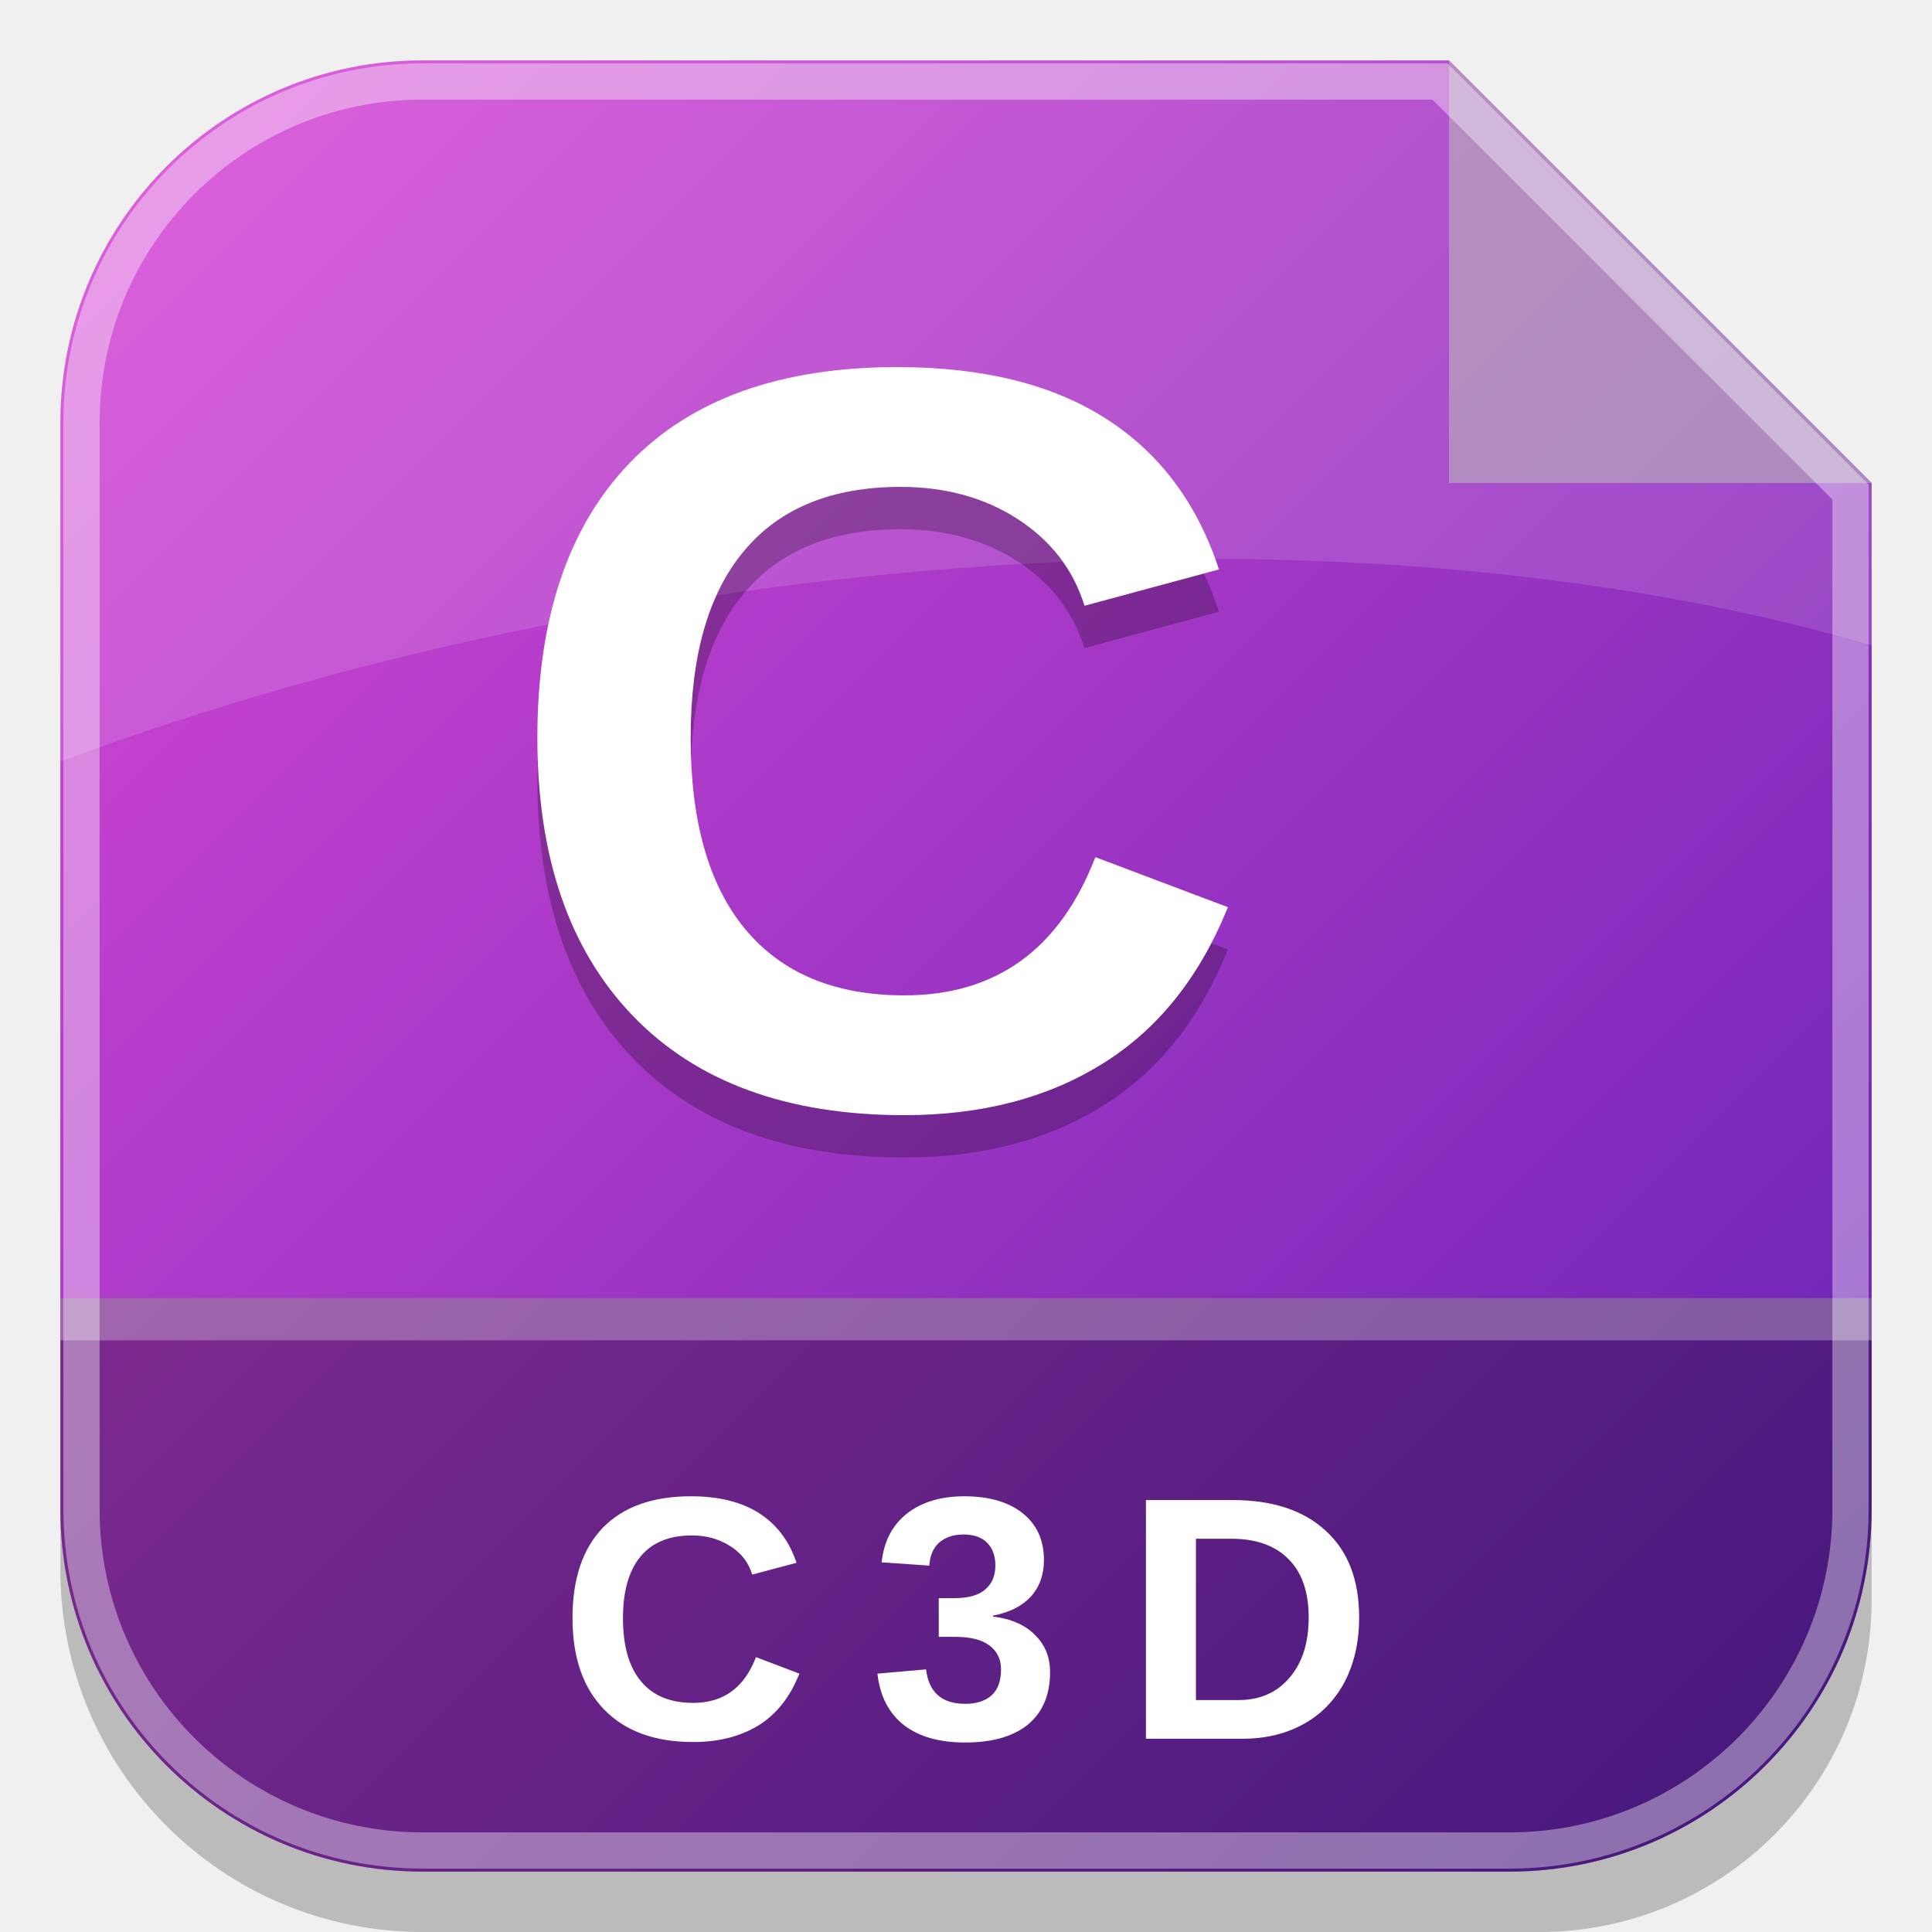
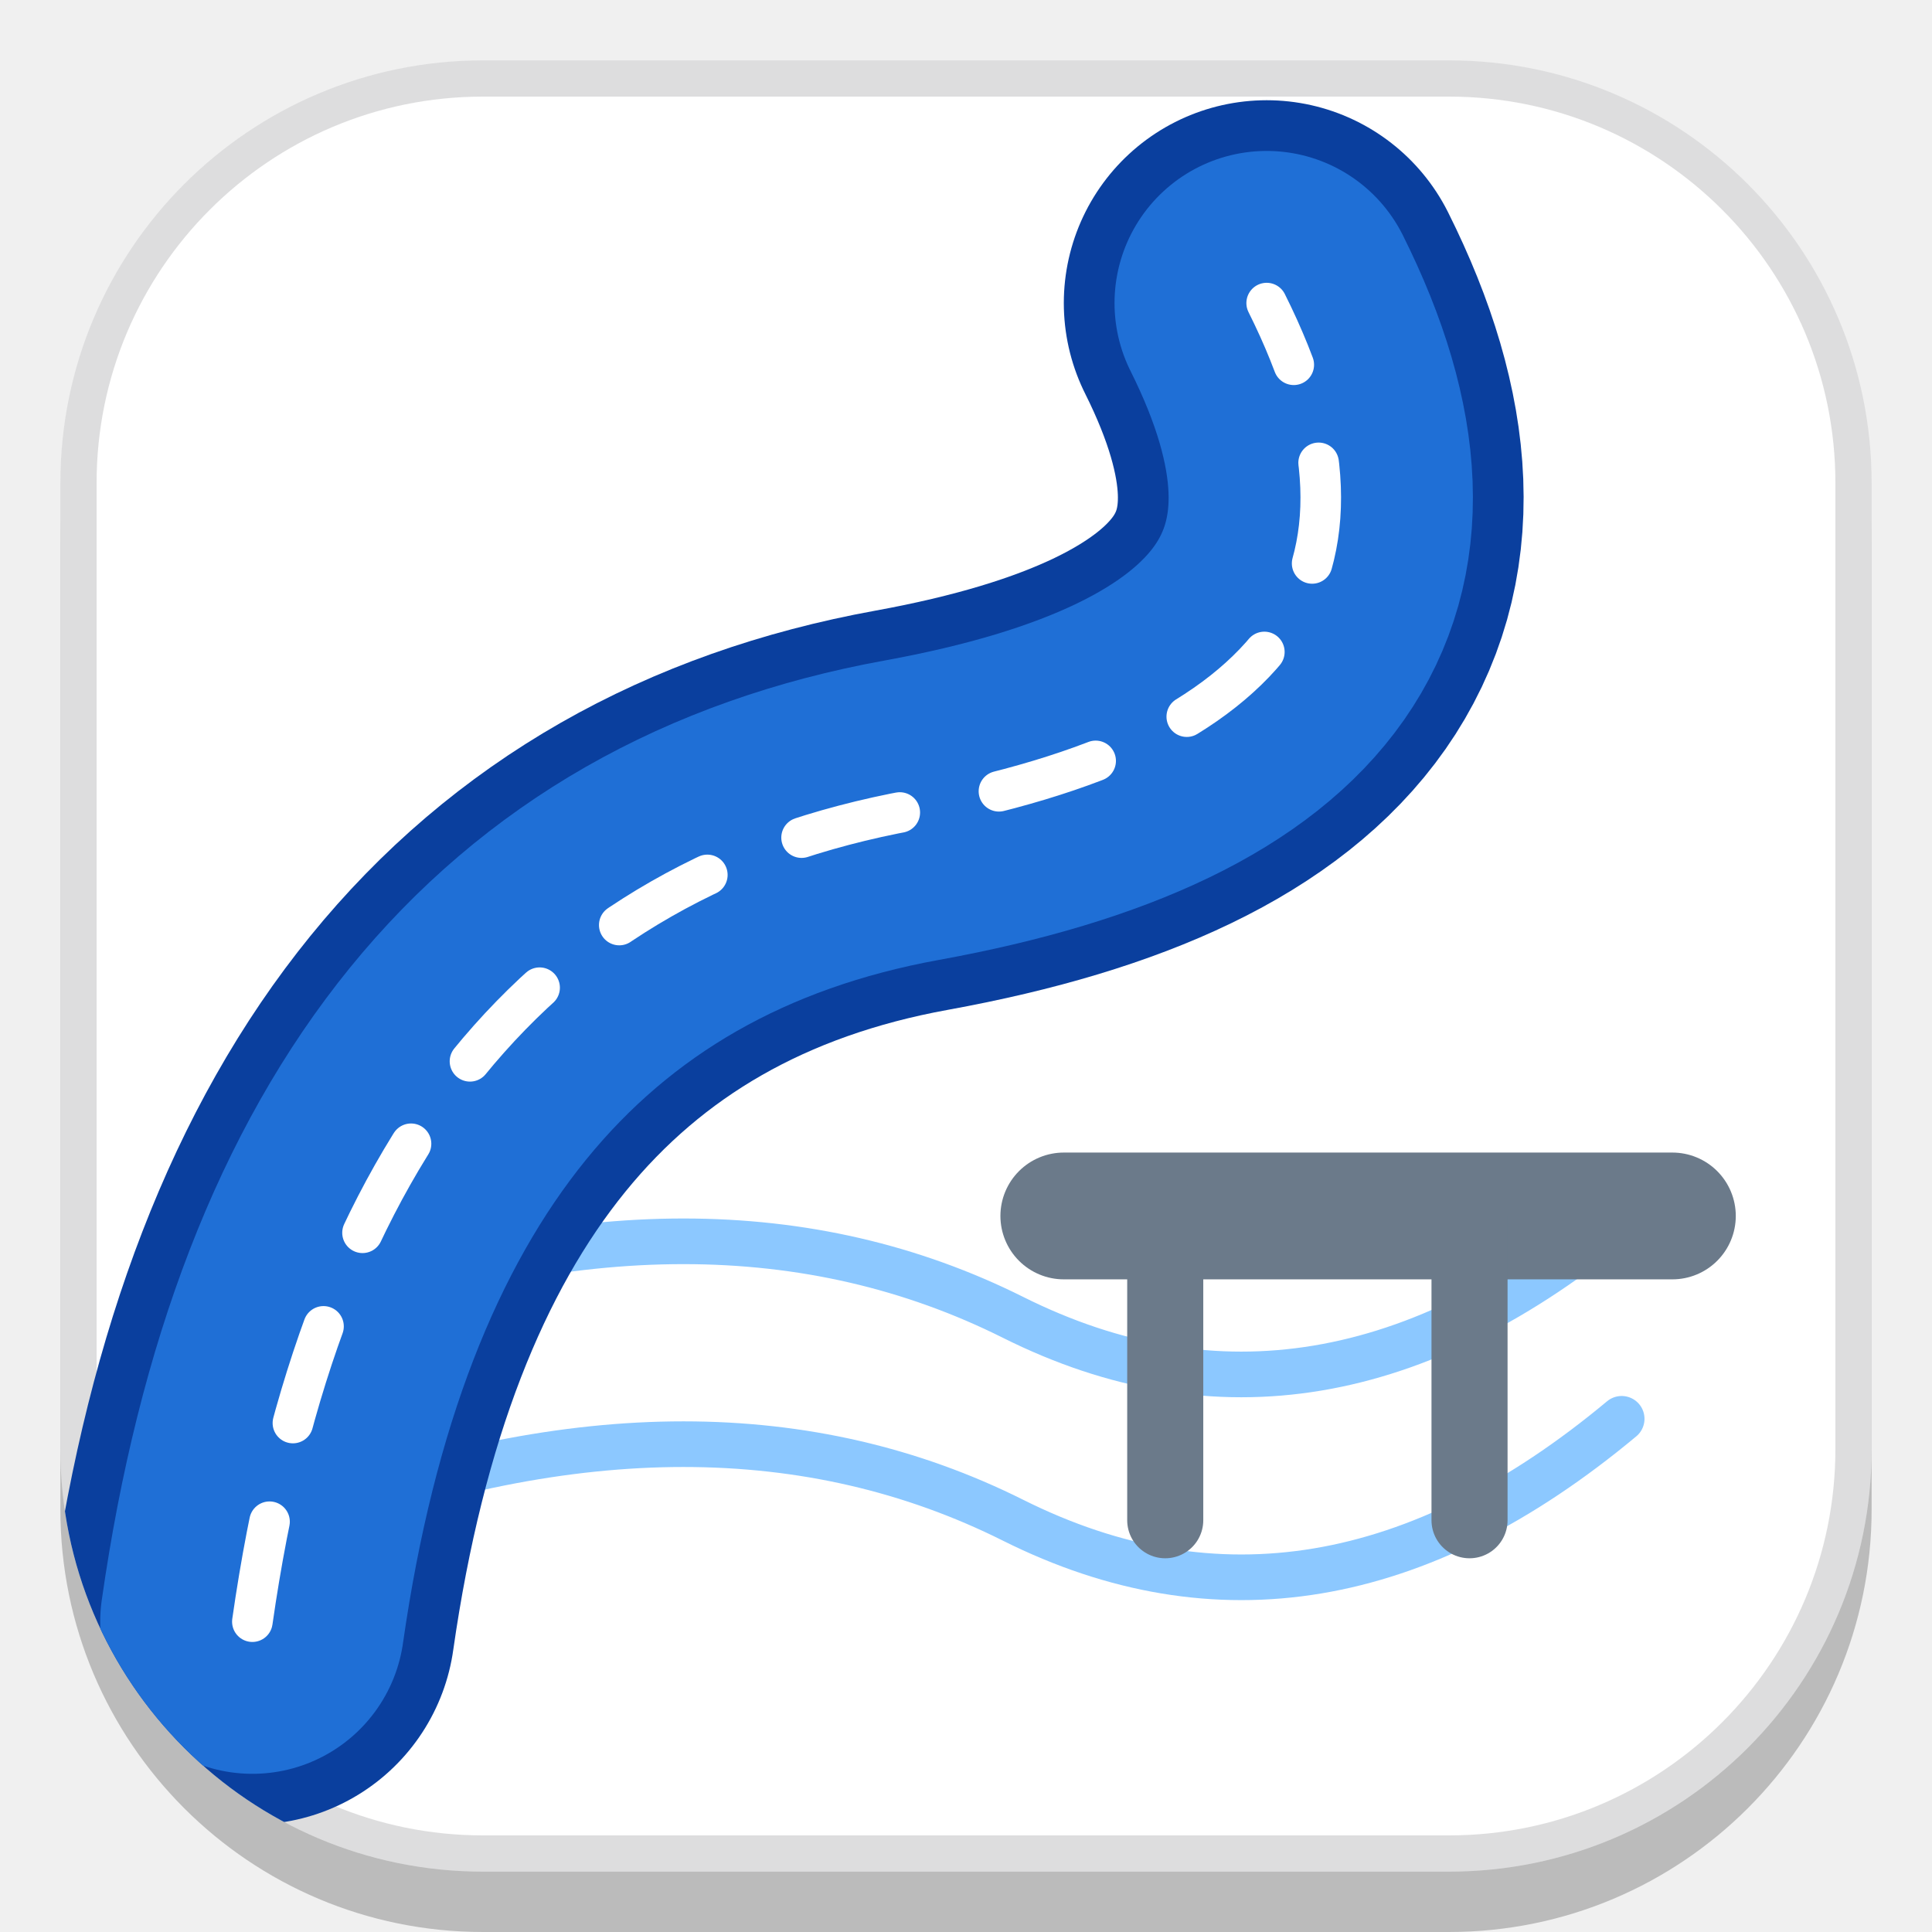
- <svg xmlns="http://www.w3.org/2000/svg" viewBox="0 0 64 64" width="64" height="64" role="img" aria-label="C3D">
+ <svg xmlns="http://www.w3.org/2000/svg" viewBox="0 0 64 64" width="64" height="64" role="img" aria-label="Civil 3D">
  <defs>
-     <linearGradient id="g" x1="0" y1="0" x2="1" y2="1">
-       <stop offset="0" stop-color="#E04BD8" />
-       <stop offset="1" stop-color="#5B1FB0" />
-     </linearGradient>
    <clipPath id="t">
-       <path d="M14 2H48L62 16V50A12 12 0 0 1 50 62H14A12 12 0 0 1 2 50V14A12 12 0 0 1 14 2Z" />
+       <rect x="2" y="2" width="60" height="60" rx="14" />
    </clipPath>
  </defs>
-   <path d="M14 5H48L62 19V53A11 11 0 0 1 51 64H14A12 12 0 0 1 2 52V17A12 12 0 0 1 14 5Z" fill="#000" opacity=".22" />
+   <rect x="2" y="4" width="60" height="60" rx="14" fill="#000" opacity=".22" />
+   <rect x="2" y="2" width="60" height="60" rx="14" fill="#fff" />
+   <rect x="2.6" y="2.6" width="58.8" height="58.8" rx="13.4" fill="none" stroke="#0A0E13" stroke-opacity=".14" stroke-width="1.2" />
  <g clip-path="url(#t)">
-     <rect width="64" height="64" fill="url(#g)" />
-     <rect y="43" width="64" height="21" fill="#000" opacity=".30" />
-     <rect y="43" width="64" height="1.4" fill="#fff" opacity=".28" />
-     <path d="M0 0H64V22C46 16 20 18 0 26Z" fill="#fff" opacity=".13" />
-     <path d="M48 2V16H62Z" fill="#000" opacity=".28" />
-     <path d="M48 2 62 16H48Z" fill="#fff" opacity=".42" />
+     <g transform="translate(5 5) scale(.84)">
+       <path d="M6 46Q22 40 34 46T58 42M6 54Q22 48 34 54T58 50" fill="none" stroke="#8CC8FF" stroke-width="1.8" stroke-linecap="round" stroke-linejoin="round" />
+       <path d="M4 58Q8 30 30 26T44 6" fill="none" stroke="#0A3F9E" stroke-width="16" stroke-linecap="round" stroke-linejoin="round" />
+       <path d="M4 58Q8 30 30 26T44 6" fill="none" stroke="#1F6FD6" stroke-width="12" stroke-linecap="round" stroke-linejoin="round" />
+       <path d="M4 58Q8 30 30 26T44 6" fill="none" stroke="#fff" stroke-width="1.6" stroke-linecap="round" stroke-linejoin="round" stroke-dasharray="4 4" />
+       <path d="M36 42H60" fill="none" stroke="#6B7A8A" stroke-width="5" stroke-linecap="round" stroke-linejoin="round" />
+       <path d="M40 42V54M52 42V54" fill="none" stroke="#6B7A8A" stroke-width="3" stroke-linecap="round" stroke-linejoin="round" />
+     </g>
  </g>
-   <path d="M14 2.7H47.7L61.3 16.3V50A11.3 11.3 0 0 1 50 61.3H14A11.3 11.3 0 0 1 2.7 50V14A11.3 11.3 0 0 1 14 2.7Z" fill="none" stroke="#fff" stroke-opacity=".38" stroke-width="1.2" />
-   <text x="29" y="38" text-anchor="middle" font-family="'Segoe UI','Helvetica Neue',Arial,sans-serif" font-weight="800" font-size="35" fill="#000" opacity=".25">C</text>
-   <text x="29" y="36.6" text-anchor="middle" font-family="'Segoe UI','Helvetica Neue',Arial,sans-serif" font-weight="800" font-size="35" fill="#fff">C</text>
-   <text x="32" y="57.6" text-anchor="middle" font-family="'Segoe UI','Helvetica Neue',Arial,sans-serif" font-weight="700" font-size="11.5" letter-spacing="2" fill="#fff">C3D</text>
</svg>
